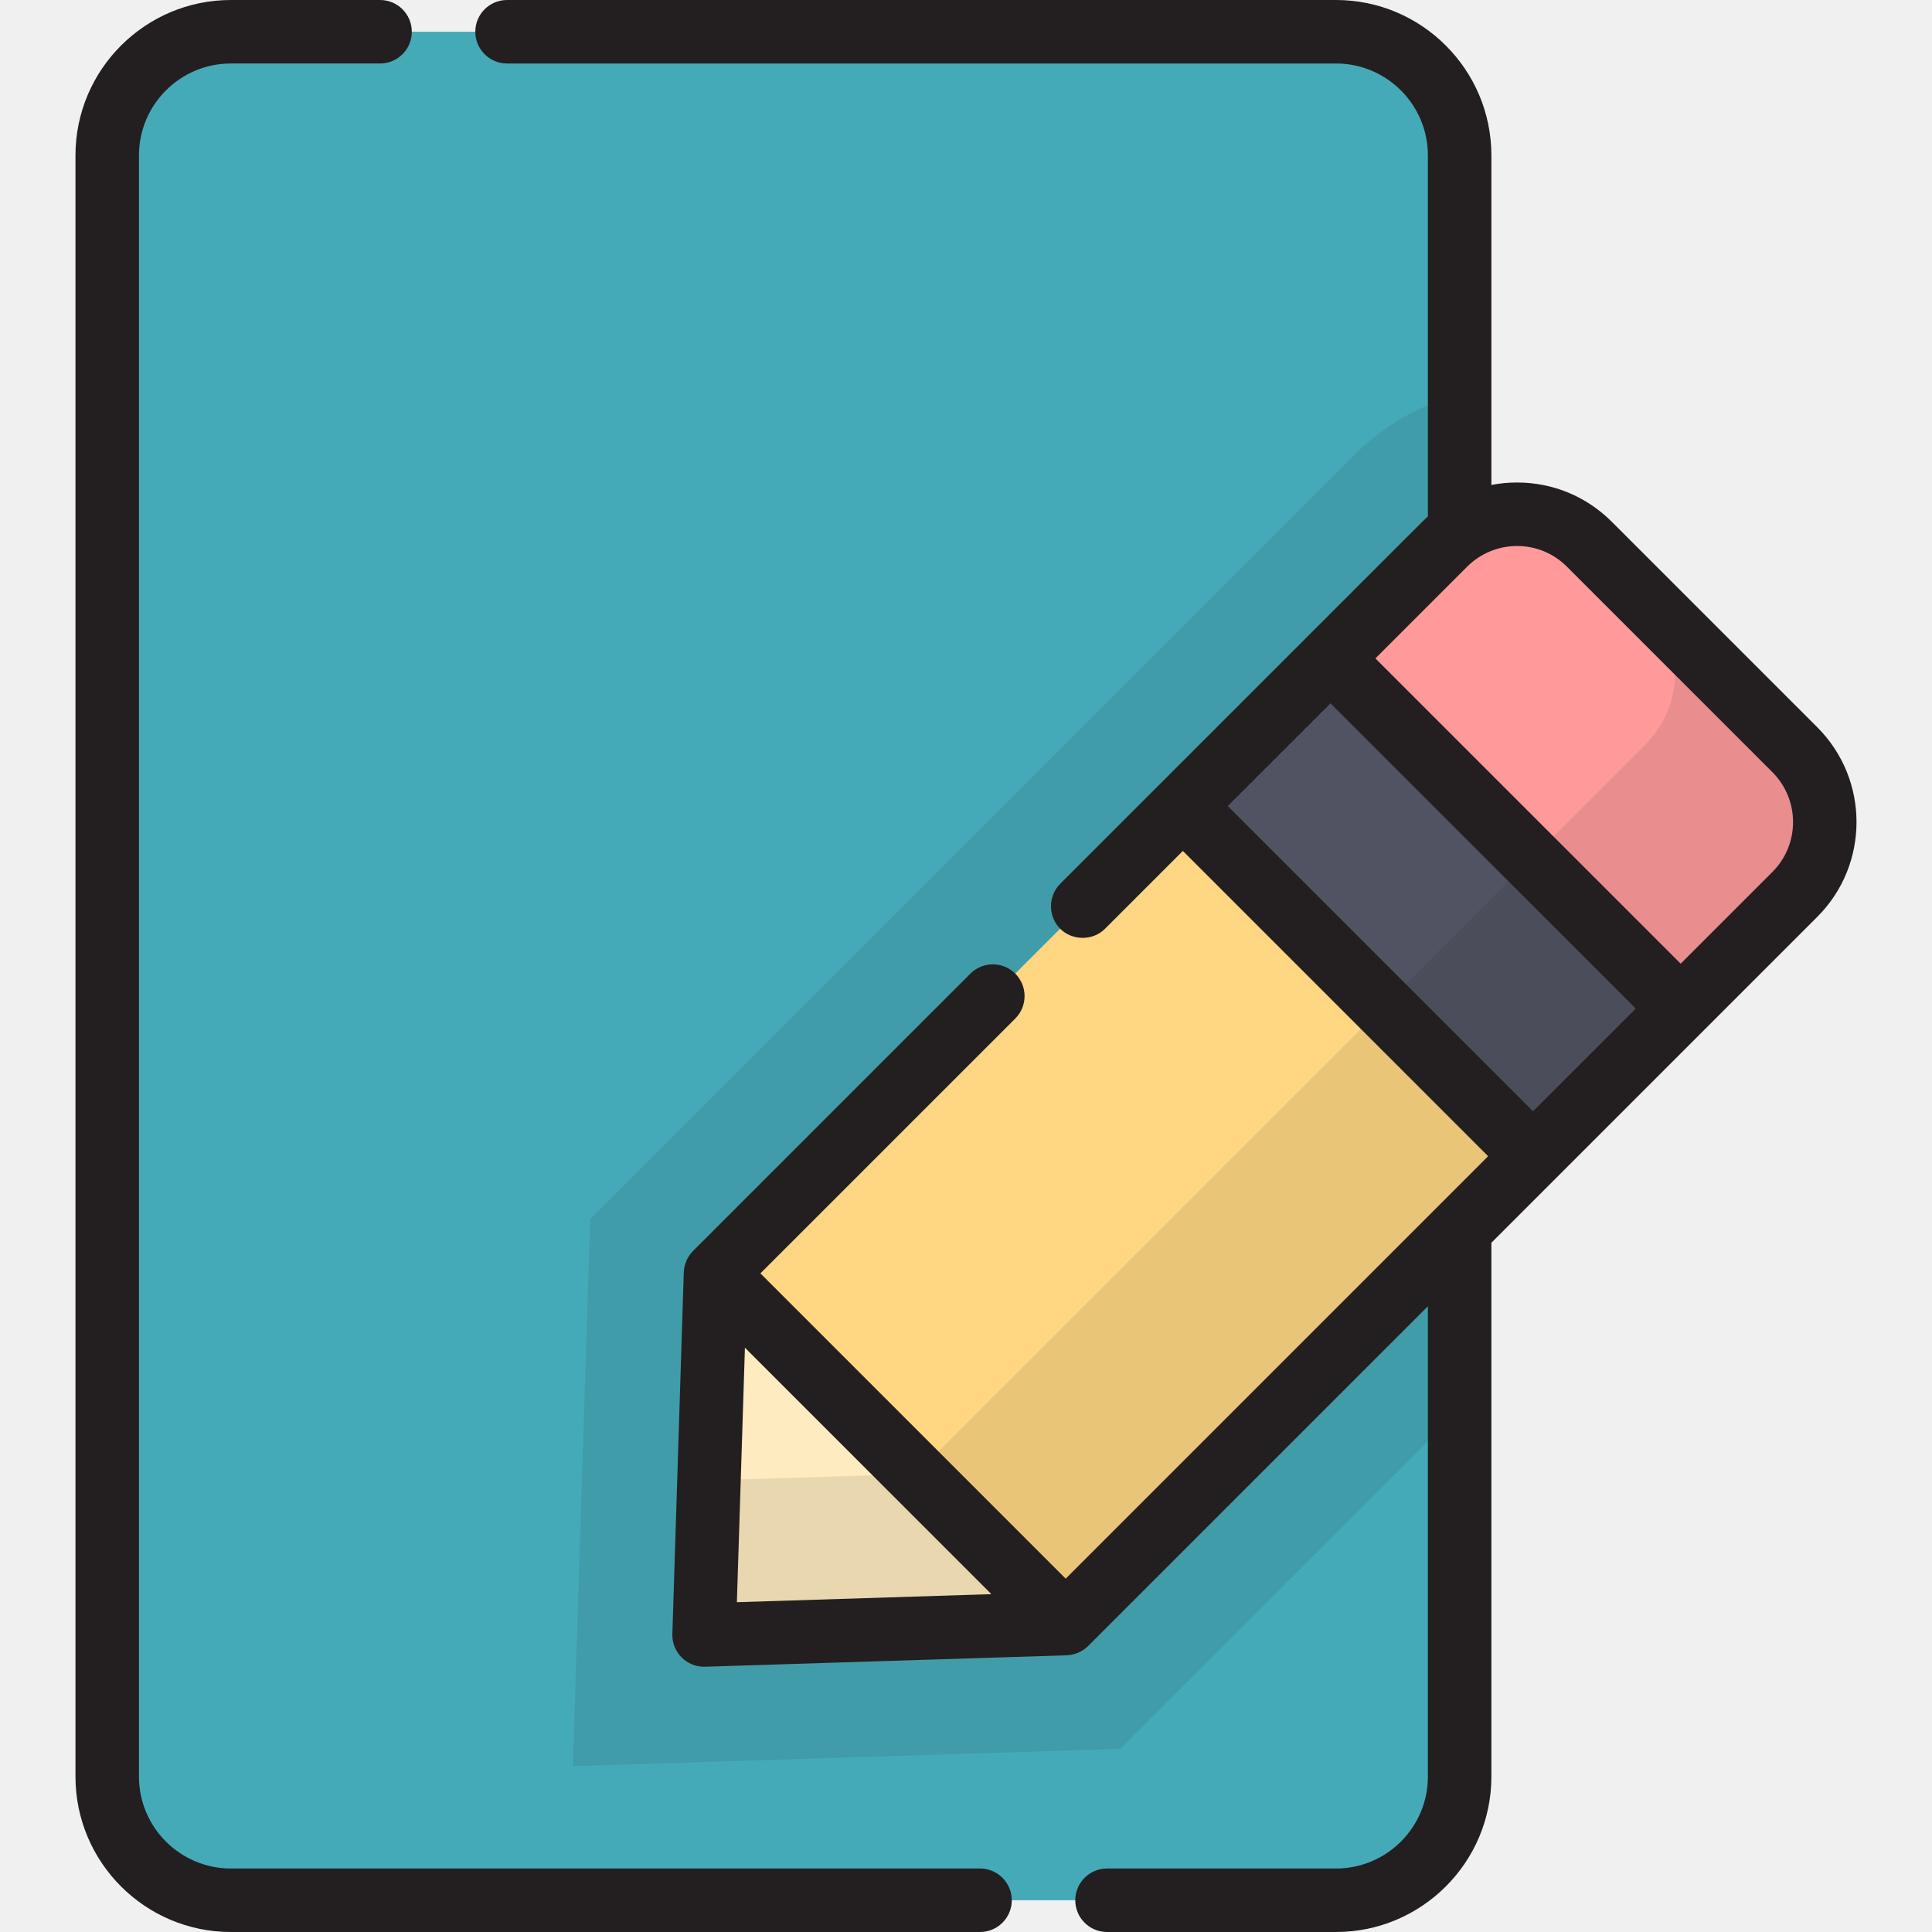
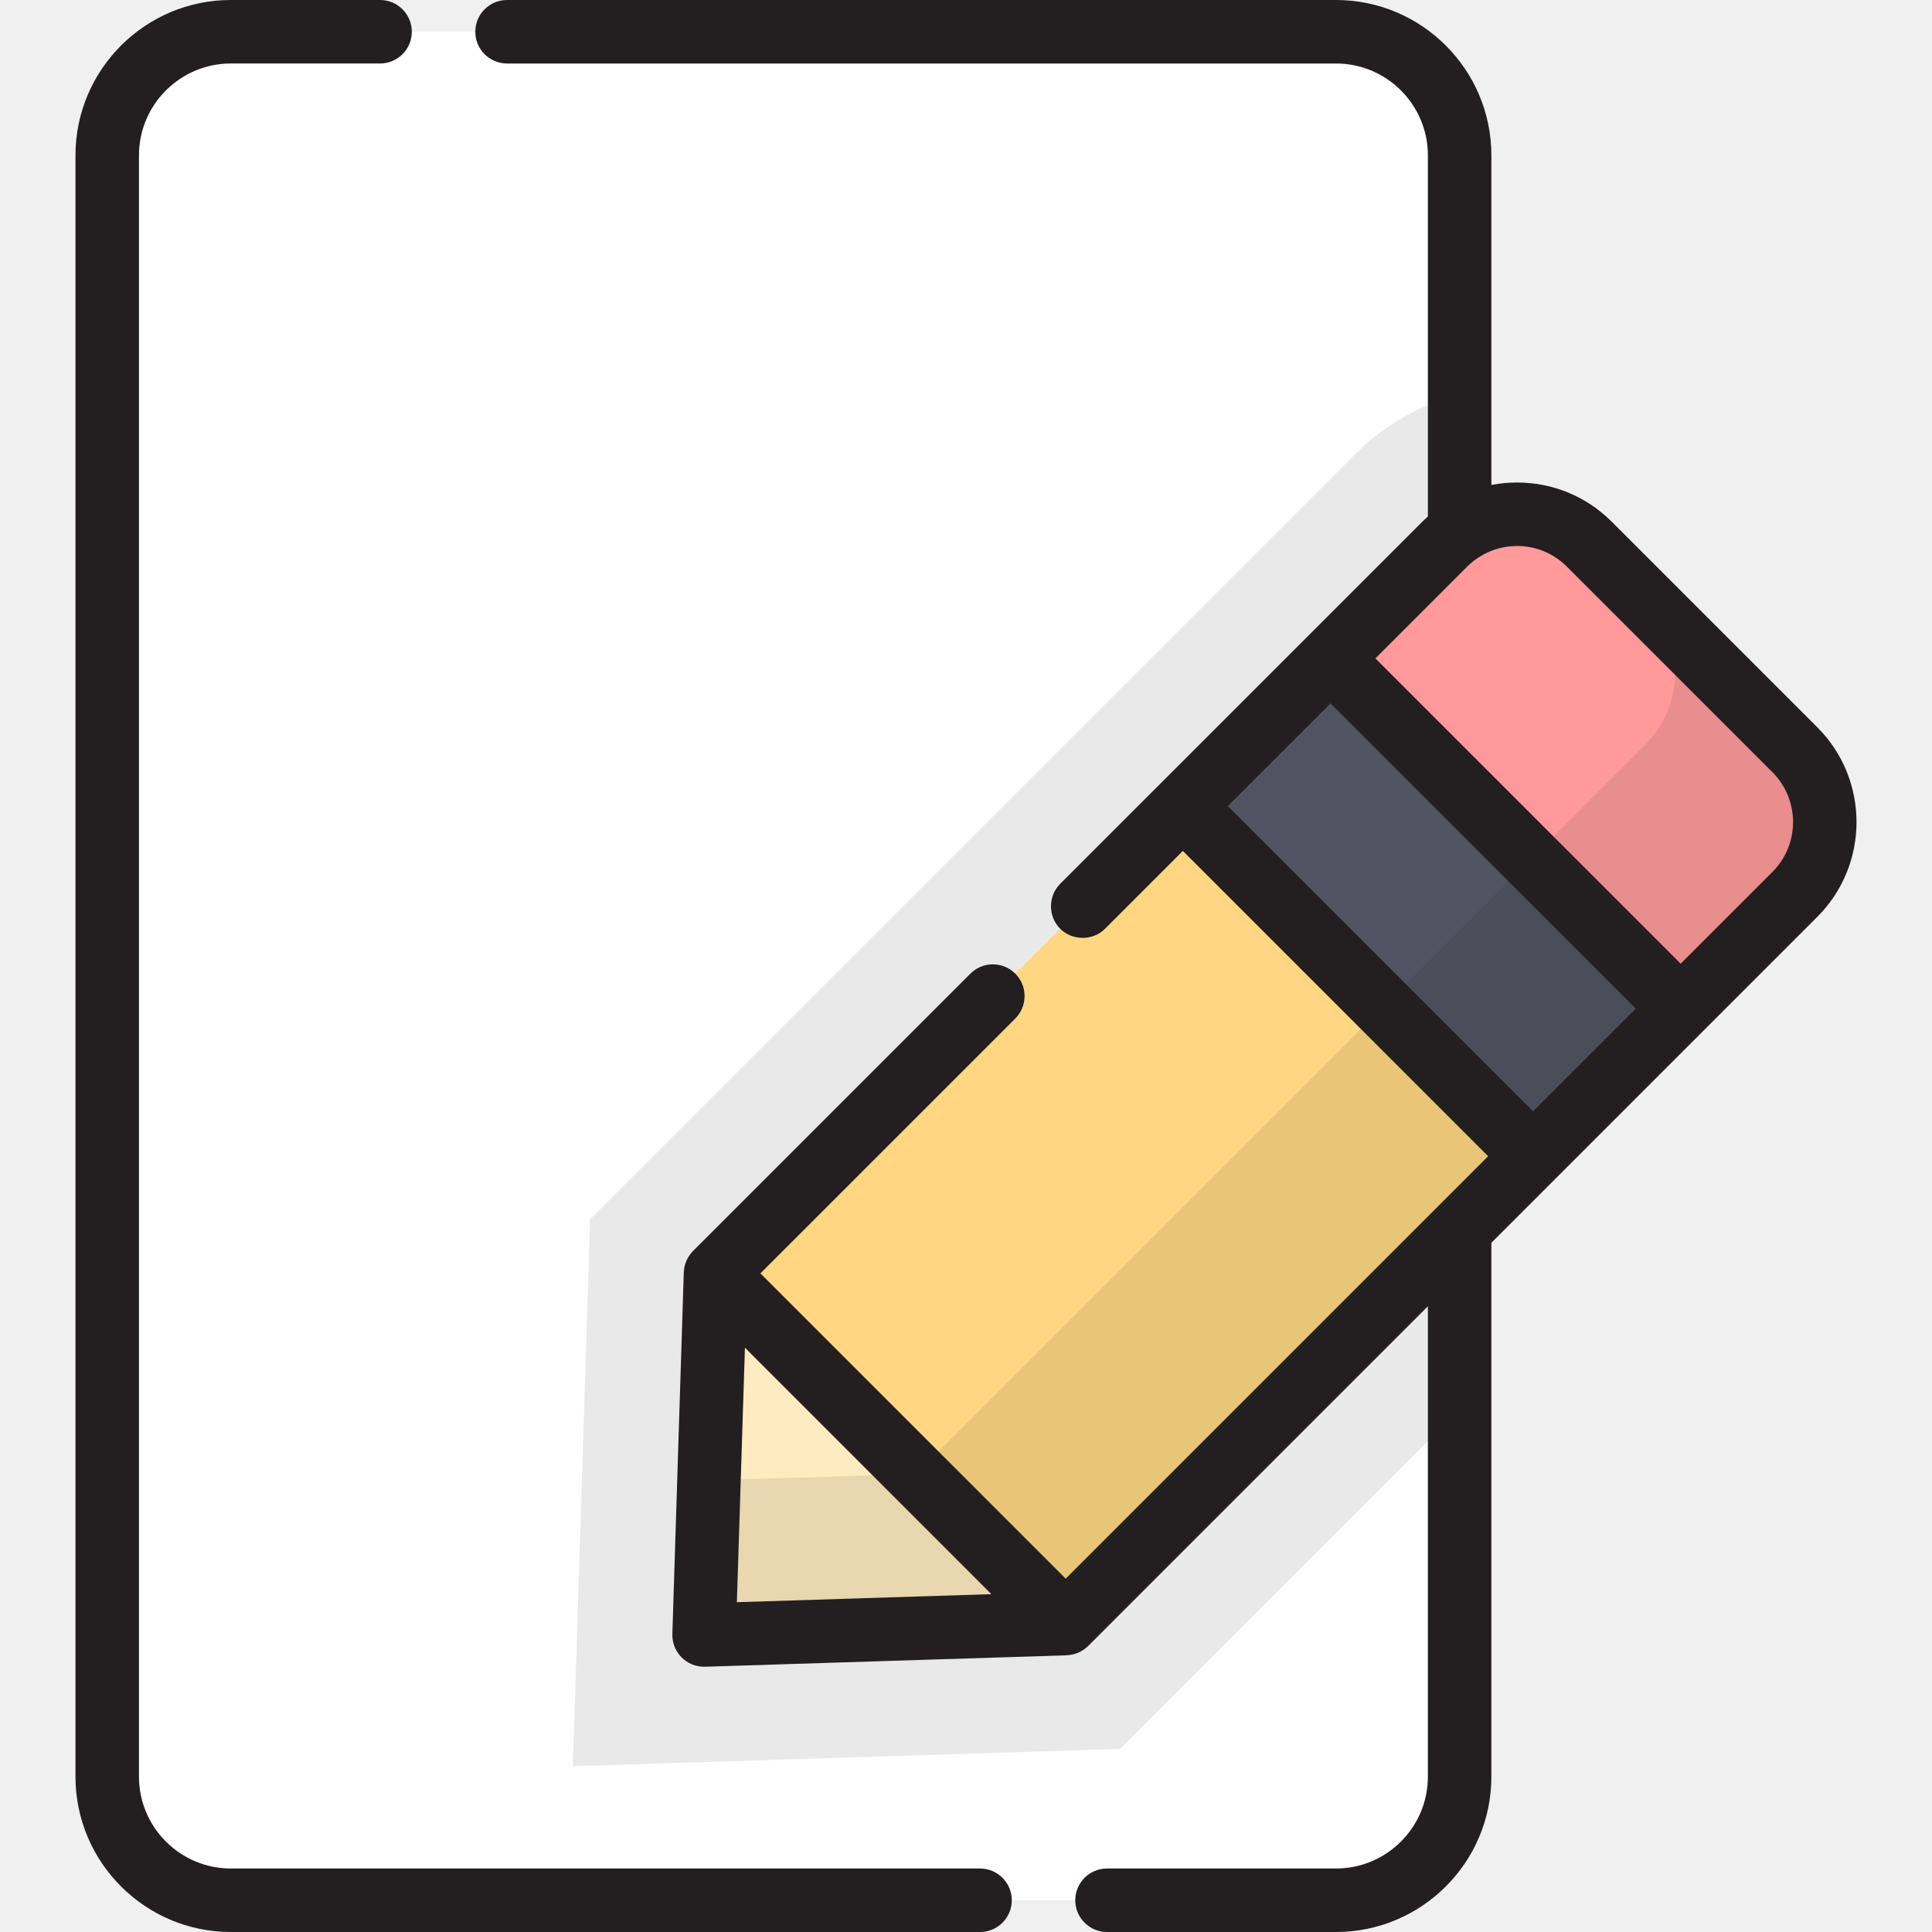
<svg xmlns="http://www.w3.org/2000/svg" version="1.1" id="Layer_1" viewBox="0 0 512 512" xml:space="preserve" width="800px" height="800px" fill="#231F20">
  <g id="SVGRepo_bgCarrier" stroke-width="0" />
  <g id="SVGRepo_tracerCarrier" stroke-linecap="round" stroke-linejoin="round" />
  <g id="SVGRepo_iconCarrier">
-     <path style="fill:#45AAB8;" d="M354.051,8.414H61.167c-18.093,0-32.759,14.667-32.759,32.759v429.653 c0,18.093,14.667,32.759,32.759,32.759h292.885c18.093,0,32.759-14.667,32.759-32.759V41.173 C386.811,23.08,372.144,8.414,354.051,8.414z" />
+     <path style="fill:#ffffff;" d="M354.051,8.414H61.167c-18.093,0-32.759,14.667-32.759,32.759v429.653 c0,18.093,14.667,32.759,32.759,32.759h292.885c18.093,0,32.759-14.667,32.759-32.759V41.173 C386.811,23.08,372.144,8.414,354.051,8.414z" />
    <path style="opacity:0.1;enable-background:new ;" d="M386.811,104.541c-10.408,2.671-19.954,8.08-27.75,15.877L156.393,323.085 l-4.583,144.975l144.976-4.58l90.025-90.024V104.541H386.811z" />
    <path style="fill:#FF999A;" d="M475.656,198.696l-54.479-54.479c-10.582-10.582-27.738-10.582-38.32,0l-30.269,30.268l25.777,67.022 l67.022,25.777l30.269-30.269C486.239,226.434,486.239,209.277,475.656,198.696z" />
    <polygon style="fill:#FFEBBF;" points="186.581,433.292 189.61,337.464 218.416,308.657 311.216,401.456 282.409,430.263 " />
    <polygon style="fill:#FFD782;" points="282.409,430.263 189.61,337.464 313.464,213.609 378.367,241.507 406.264,306.408 " />
    <rect x="313.801" y="212.786" transform="matrix(-0.7071 -0.7071 0.7071 -0.7071 477.6891 678.7643)" style="fill:#515262;" width="131.24" height="55.328" />
    <path style="opacity:0.1;enable-background:new ;" d="M475.656,198.696l-39.662-39.662c10.582,10.582,10.582,27.738,0,38.32 L242.746,390.6l-54.872,1.734l-1.295,40.957l95.828-3.029l193.247-193.247C486.239,226.434,486.239,209.277,475.656,198.696z" />
    <path d="M427.136,138.267c-6.707-6.707-15.625-10.4-25.11-10.4c-2.306,0-4.578,0.222-6.794,0.65V41.173 C395.232,18.47,376.762,0,354.06,0H134.375c-4.648,0-8.414,3.767-8.414,8.414s3.766,8.414,8.414,8.414H354.06 c13.424,0,24.345,10.921,24.345,24.346v95.692c-0.009,0.008-0.018,0.017-0.027,0.026c-0.497,0.444-0.985,0.9-1.461,1.375 c0,0-95.944,95.941-95.961,95.958c-3.245,3.245-3.242,8.657,0,11.898c3.19,3.192,8.635,3.265,11.899,0l20.617-20.616l80.9,80.9 L282.417,418.363l-80.9-80.901l67.543-67.541c3.286-3.286,3.286-8.613,0-11.898c-3.286-3.286-8.612-3.286-11.899,0l-73.492,73.49 c-0.036,0.036-0.067,0.076-0.102,0.112c-0.061,0.063-0.116,0.128-0.174,0.192c-1.29,1.424-2.071,3.304-2.167,5.223 c-0.002,0.053-0.015,0.103-0.017,0.156l-3.029,95.828c-0.073,2.322,0.818,4.571,2.459,6.215c1.581,1.581,3.721,2.465,5.95,2.465 c0.088,0,0.177-0.001,0.266-0.004l95.828-3.029c0.053-0.001,0.103-0.013,0.156-0.017c2-0.103,3.97-0.948,5.414-2.34 c0.037-0.036,0.077-0.067,0.113-0.103l90.038-90.037v124.652c0,13.425-10.921,24.346-24.345,24.346h-60.687 c-4.648,0-8.414,3.767-8.414,8.414c0,4.647,3.766,8.414,8.414,8.414h60.687c22.702,0,41.172-18.47,41.172-41.173V329.347 l86.382-86.382c13.844-13.844,13.844-36.373,0-50.218L427.136,138.267z M195.282,424.599l2.131-67.442l57.847,57.847l7.462,7.462 L195.282,424.599z M406.272,294.509l-80.9-80.9l27.224-27.224l80.901,80.9L406.272,294.509z M469.715,231.066l-24.319,24.319 l-4.597-4.597l-76.303-76.303c0,0,24.312-24.312,24.321-24.321c3.488-3.488,8.278-5.471,13.208-5.471 c4.99,0,9.681,1.943,13.209,5.472l54.479,54.479C476.999,211.93,476.999,223.782,469.715,231.066z" />
    <path d="M268.133,503.586c0-4.647-3.766-8.414-8.414-8.414H61.175c-13.425,0-24.346-10.921-24.346-24.346V41.173 c0-13.425,10.921-24.346,24.346-24.346h39.545c4.648,0,8.414-3.767,8.414-8.414S105.368,0,100.721,0H61.175 C38.473,0,20.002,18.47,20.002,41.173v429.654C20.002,493.53,38.473,512,61.175,512h198.543 C264.366,512,268.133,508.233,268.133,503.586z" />
  </g>
</svg>
